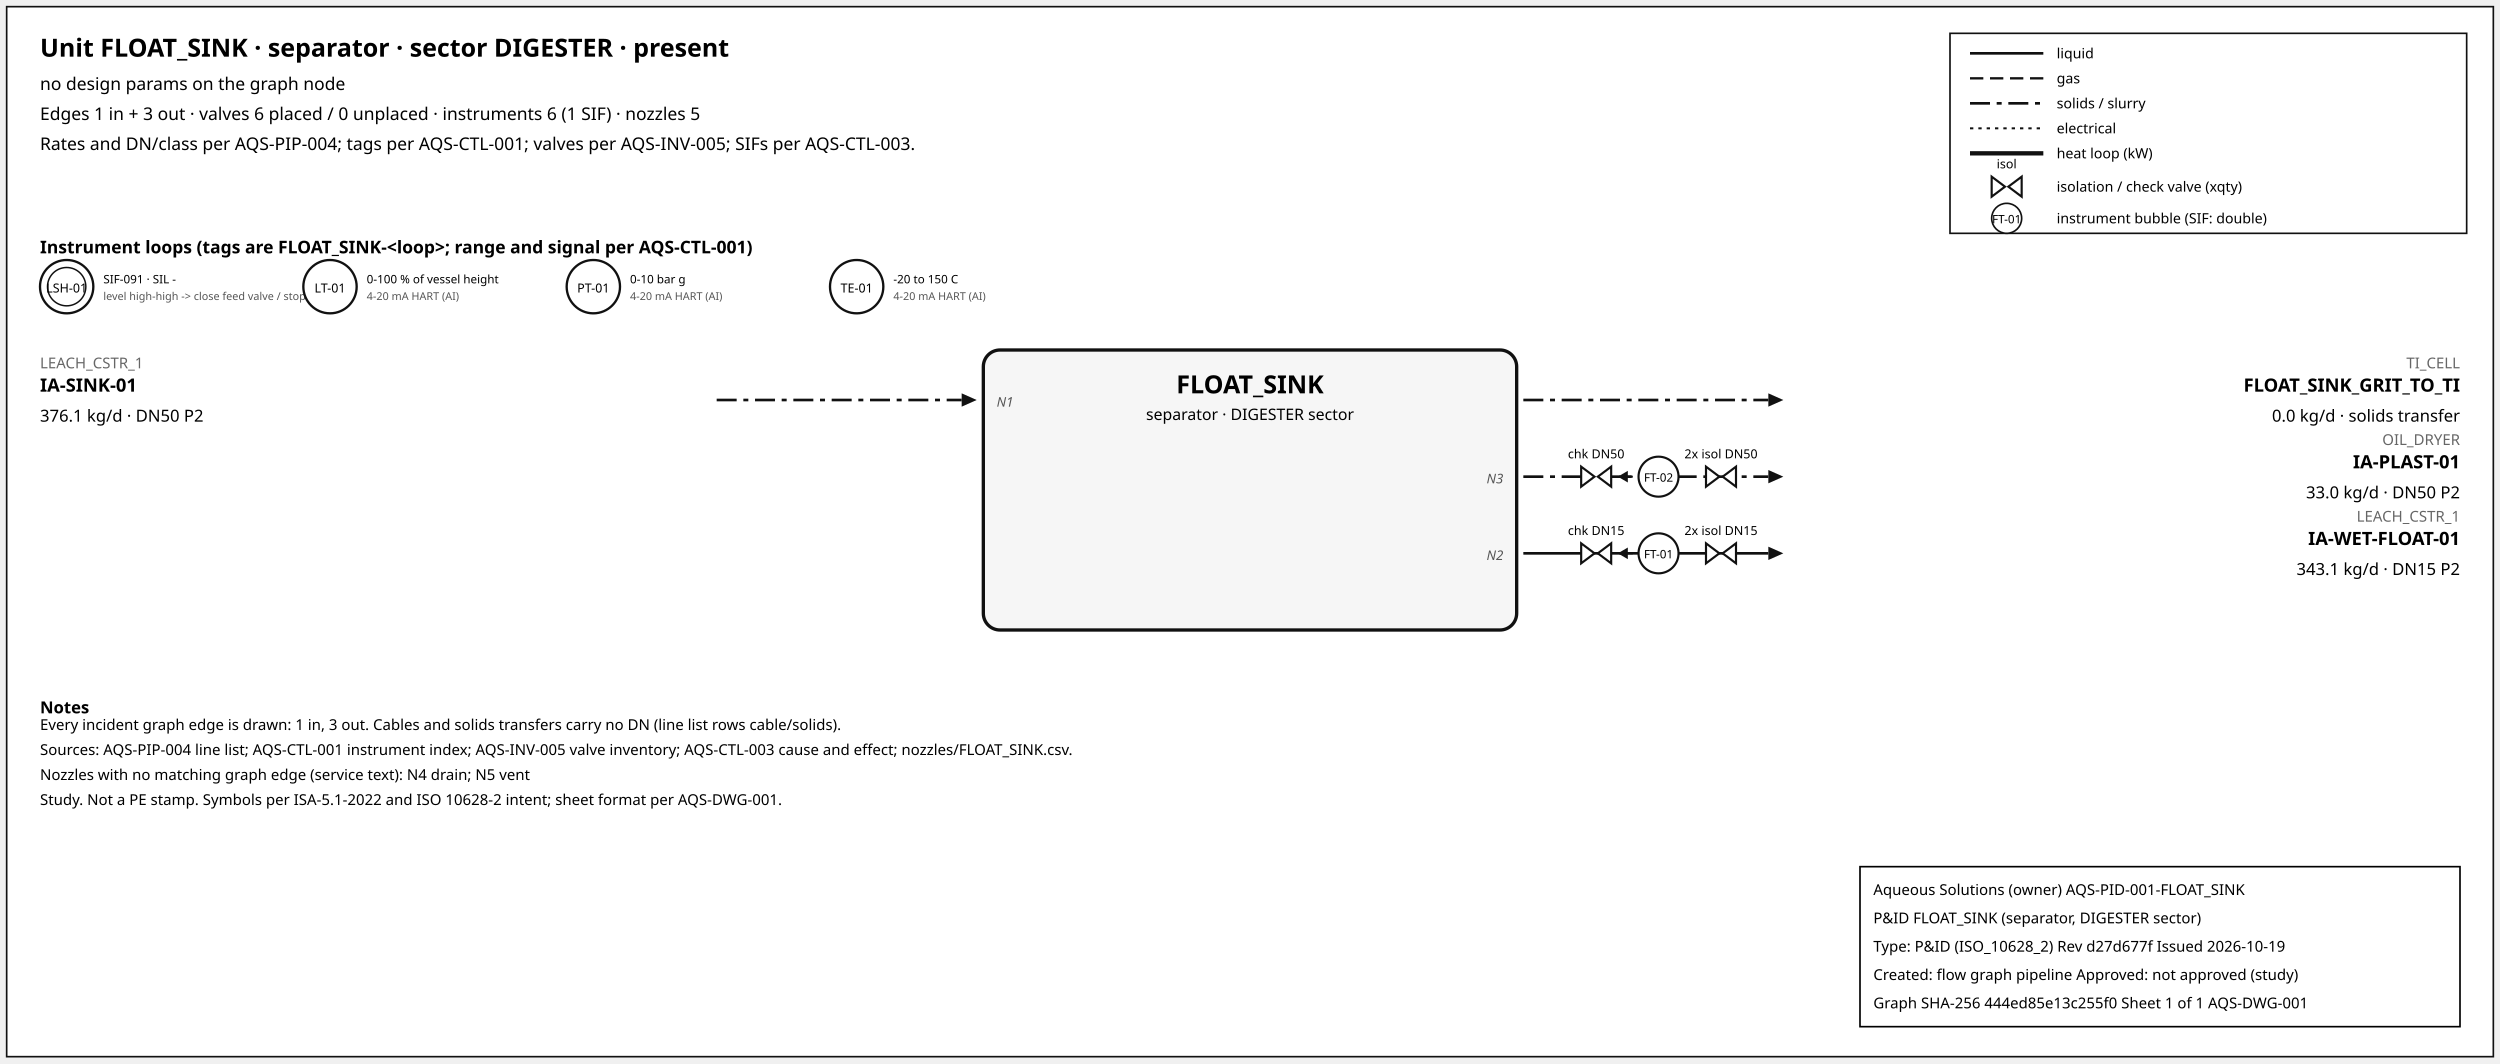
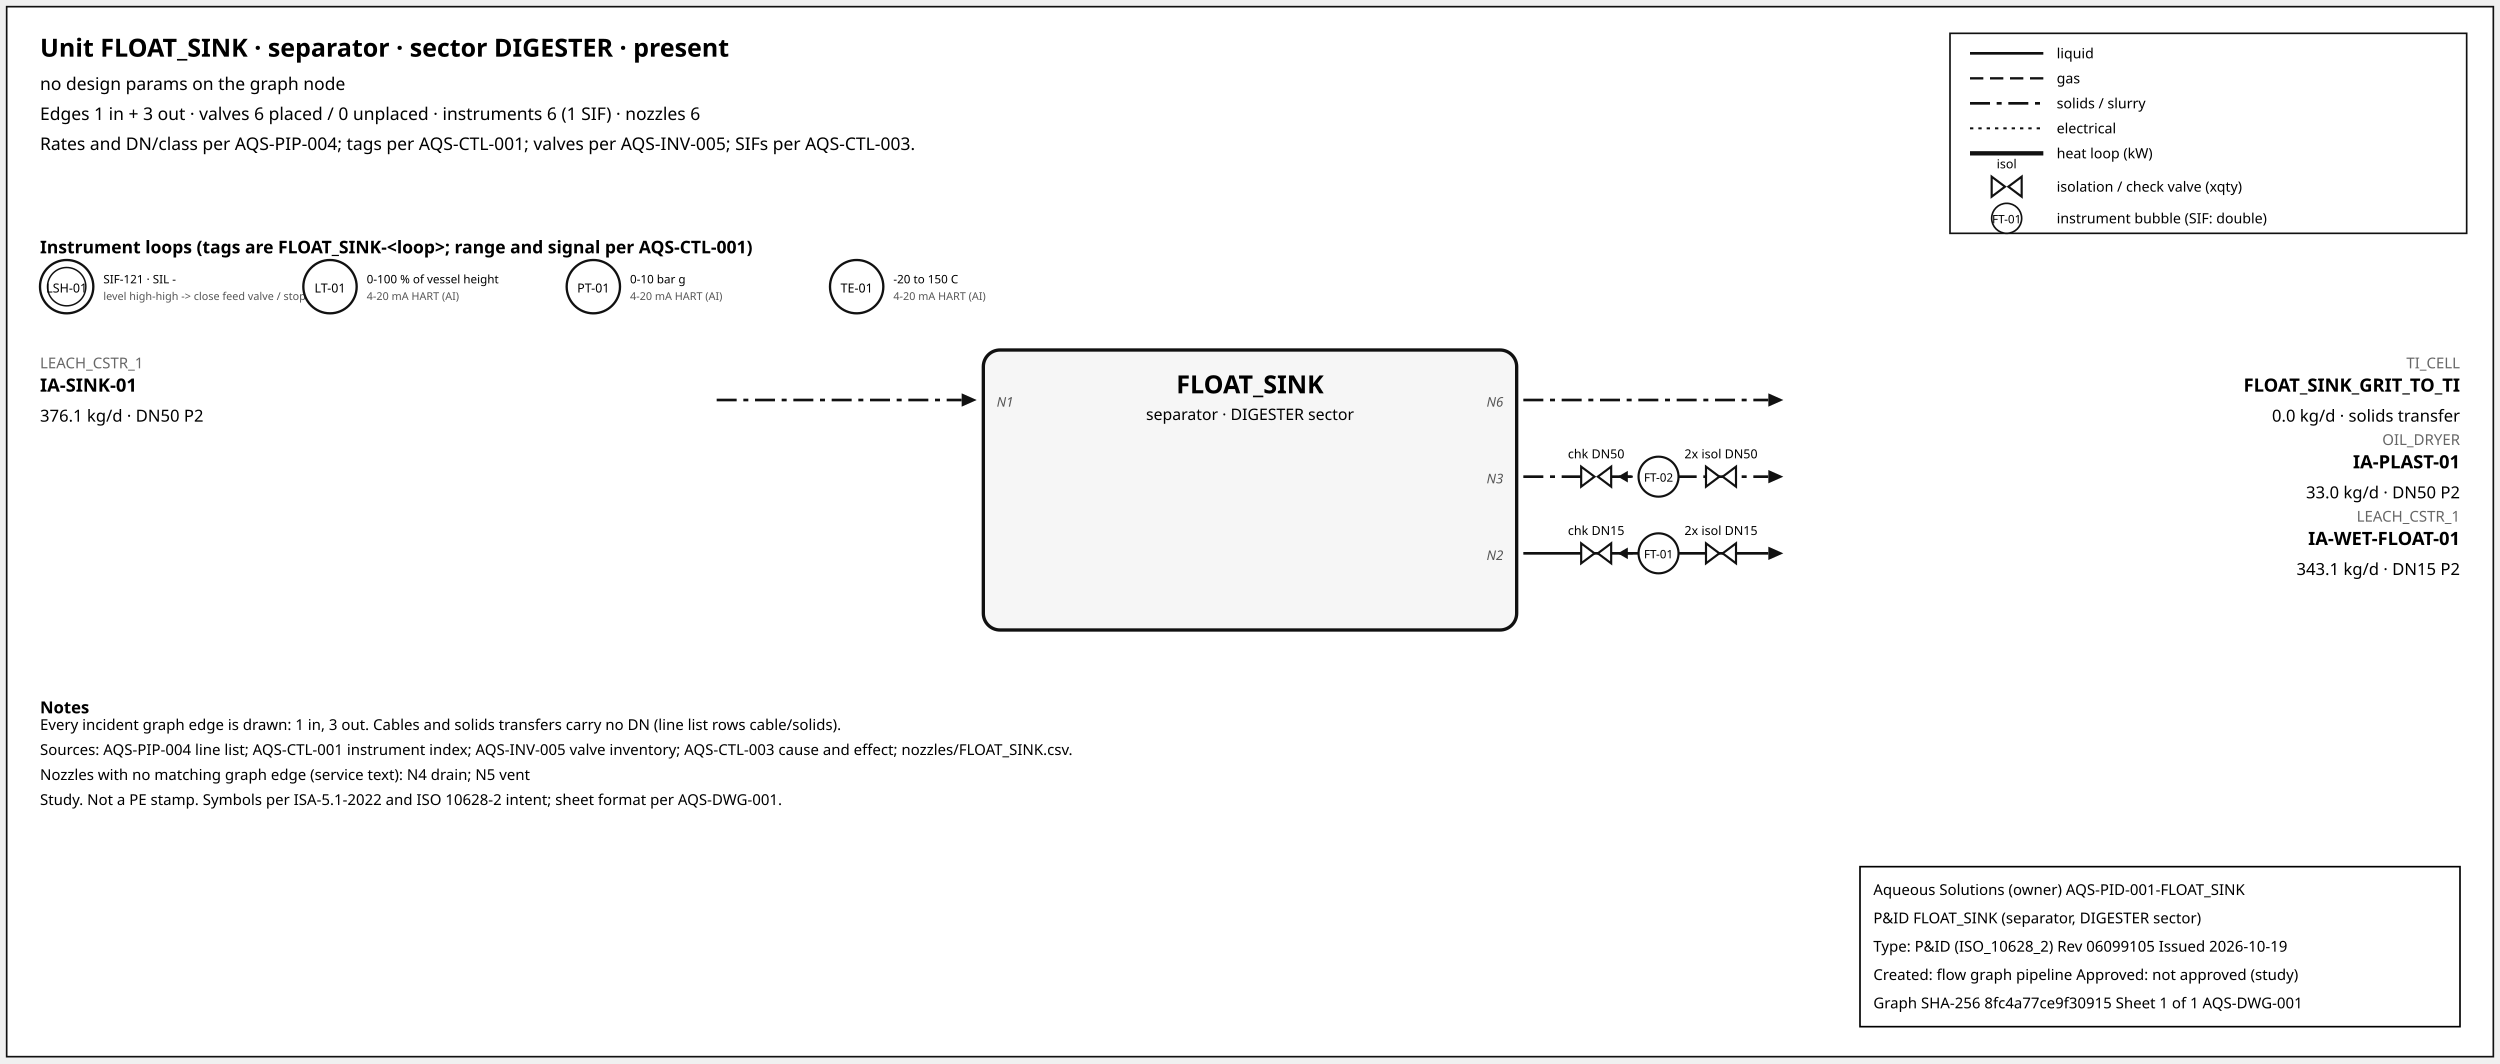
<svg xmlns="http://www.w3.org/2000/svg" width="1500" height="638" font-family="sans-serif">
  <rect x="4" y="4" width="1492" height="630" fill="white" stroke="#111" />
  <text x="24" y="34" font-size="15" font-weight="600">Unit FLOAT_SINK · separator · sector DIGESTER · present</text>
  <text x="24" y="54" font-size="10.5">no design params on the graph node</text>
-   <text x="24" y="72" font-size="10.5">Edges 1 in + 3 out · valves 6 placed / 0 unplaced · instruments 6 (1 SIF) · nozzles 5</text>
+   <text x="24" y="72" font-size="10.5">Edges 1 in + 3 out · valves 6 placed / 0 unplaced · instruments 6 (1 SIF) · nozzles 6</text>
  <text x="24" y="90" font-size="10.5">Rates and DN/class per AQS-PIP-004; tags per AQS-CTL-001; valves per AQS-INV-005; SIFs per AQS-CTL-003.</text>
  <rect x="1170" y="20" width="310" height="120" fill="white" stroke="#111" />
  <line x1="1182" y1="32" x2="1226" y2="32" stroke="#111" stroke-width="1.6" />
  <text x="1234" y="35" font-size="8.5">liquid</text>
  <line x1="1182" y1="47" x2="1226" y2="47" stroke="#111" stroke-width="1.4" stroke-dasharray="8,4" />
  <text x="1234" y="50" font-size="8.5">gas</text>
  <line x1="1182" y1="62" x2="1226" y2="62" stroke="#111" stroke-width="1.6" stroke-dasharray="12,4,3,4" />
  <text x="1234" y="65" font-size="8.5">solids / slurry</text>
  <line x1="1182" y1="77" x2="1226" y2="77" stroke="#111" stroke-width="1.2" stroke-dasharray="2,3" />
  <text x="1234" y="80" font-size="8.5">electrical</text>
  <line x1="1182" y1="92" x2="1226" y2="92" stroke="#111" stroke-width="2.6" />
  <text x="1234" y="95" font-size="8.5">heat loop (kW)</text>
  <path d="M 1195.0,106 L 1203.0,112 L 1195.0,118 Z M 1213.0,106 L 1205.0,112 L 1213.0,118 Z" fill="white" stroke="#111" stroke-width="1.3" />
  <text x="1204.0" y="101.0" font-size="7.5" text-anchor="middle">isol</text>
  <text x="1234" y="115" font-size="8.5">isolation / check valve (xqty)</text>
  <circle cx="1204" cy="131" r="9" fill="white" stroke="#111" />
  <text x="1204" y="134" font-size="7" text-anchor="middle">FT-01</text>
  <text x="1234" y="134" font-size="8.5">instrument bubble (SIF: double)</text>
  <text x="24" y="152" font-size="10.5" font-weight="600">Instrument loops (tags are FLOAT_SINK-&lt;loop&gt;; range and signal per AQS-CTL-001)</text>
  <circle cx="40" cy="172" r="16" fill="white" stroke="#111" stroke-width="1.4" />
  <circle cx="40" cy="172" r="11.5" fill="none" stroke="#111" stroke-width="0.9" />
  <text x="40" y="175.5" font-size="7.5" text-anchor="middle">LSH-01</text>
-   <text x="62" y="170" font-size="7">SIF-091 · SIL -</text>
+   <text x="62" y="170" font-size="7">SIF-121 · SIL -</text>
  <text x="62" y="180" font-size="6.5" fill="#555">level high-high -&gt; close feed valve / stop f</text>
  <circle cx="198" cy="172" r="16" fill="white" stroke="#111" stroke-width="1.4" />
  <text x="198" y="175.5" font-size="7.5" text-anchor="middle">LT-01</text>
  <text x="220" y="170" font-size="7">0-100 % of vessel height</text>
  <text x="220" y="180" font-size="6.5" fill="#555">4-20 mA HART (AI)</text>
  <circle cx="356" cy="172" r="16" fill="white" stroke="#111" stroke-width="1.4" />
  <text x="356" y="175.5" font-size="7.5" text-anchor="middle">PT-01</text>
  <text x="378" y="170" font-size="7">0-10 bar g</text>
  <text x="378" y="180" font-size="6.5" fill="#555">4-20 mA HART (AI)</text>
  <circle cx="514" cy="172" r="16" fill="white" stroke="#111" stroke-width="1.4" />
  <text x="514" y="175.5" font-size="7.5" text-anchor="middle">TE-01</text>
  <text x="536" y="170" font-size="7">-20 to 150 C</text>
  <text x="536" y="180" font-size="6.5" fill="#555">4-20 mA HART (AI)</text>
  <rect x="590" y="210" width="320" height="168" rx="10" fill="#f6f6f6" stroke="#111" stroke-width="2" />
  <text x="750.0" y="236" font-size="15" font-weight="700" text-anchor="middle">FLOAT_SINK</text>
  <text x="750.0" y="252" font-size="9.5" text-anchor="middle">separator · DIGESTER sector</text>
  <line x1="430" y1="240" x2="577" y2="240" stroke="#111" stroke-width="1.6" stroke-dasharray="12,4,3,4" class="edge-in" />
  <polygon points="586,240 577,236 577,244" fill="#111" />
  <text x="24" y="221" font-size="9" fill="#666" text-anchor="start">LEACH_CSTR_1</text>
  <text x="24" y="235" font-size="11" font-weight="600" text-anchor="start">IA-SINK-01</text>
  <text x="24" y="253" font-size="10" text-anchor="start">376.1 kg/d · DN50 P2</text>
  <text x="598" y="244" font-size="8" font-style="italic" fill="#555" text-anchor="start">N1</text>
  <line x1="914" y1="240" x2="1061" y2="240" stroke="#111" stroke-width="1.6" stroke-dasharray="12,4,3,4" class="edge-out" />
  <polygon points="1070,240 1061,236 1061,244" fill="#111" />
  <text x="1476" y="221" font-size="9" fill="#666" text-anchor="end">TI_CELL</text>
  <text x="1476" y="235" font-size="11" font-weight="600" text-anchor="end">FLOAT_SINK_GRIT_TO_TI</text>
  <text x="1476" y="253" font-size="10" text-anchor="end">0.0 kg/d · solids transfer</text>
+   <text x="902" y="244" font-size="8" font-style="italic" fill="#555" text-anchor="end">N6</text>
  <line x1="914" y1="286" x2="1061" y2="286" stroke="#111" stroke-width="1.6" stroke-dasharray="12,4,3,4" class="edge-out" />
  <polygon points="1070,286 1061,282 1061,290" fill="#111" />
  <text x="1476" y="267" font-size="9" fill="#666" text-anchor="end">OIL_DRYER</text>
  <text x="1476" y="281" font-size="11" font-weight="600" text-anchor="end">IA-PLAST-01</text>
  <text x="1476" y="299" font-size="10" text-anchor="end">33.0 kg/d · DN50 P2</text>
  <text x="902" y="290" font-size="8" font-style="italic" fill="#555" text-anchor="end">N3</text>
  <line x1="979.7" y1="286" x2="971.7" y2="286" stroke="#111" stroke-width="1.2" />
  <polygon points="970.7,286 976.7,282.5 976.7,289.5" fill="#111" />
  <path d="M 948.7,280 L 956.7,286 L 948.7,292 Z M 966.7,280 L 958.7,286 L 966.7,292 Z" fill="white" stroke="#111" stroke-width="1.3" />
  <text x="957.7" y="275.0" font-size="7.5" text-anchor="middle">chk DN50</text>
  <path d="M 1023.6,280 L 1031.6,286 L 1023.6,292 Z M 1041.6,280 L 1033.6,286 L 1041.6,292 Z" fill="white" stroke="#111" stroke-width="1.3" />
  <text x="1032.6" y="275.0" font-size="7.5" text-anchor="middle">2x isol DN50</text>
  <circle cx="995.12" cy="286" r="12" fill="white" stroke="#111" stroke-width="1.3" />
  <text x="995.12" y="289" font-size="7" text-anchor="middle">FT-02</text>
  <line x1="914" y1="332" x2="1061" y2="332" stroke="#111" stroke-width="1.6" class="edge-out" />
  <polygon points="1070,332 1061,328 1061,336" fill="#111" />
  <text x="1476" y="313" font-size="9" fill="#666" text-anchor="end">LEACH_CSTR_1</text>
  <text x="1476" y="327" font-size="11" font-weight="600" text-anchor="end">IA-WET-FLOAT-01</text>
  <text x="1476" y="345" font-size="10" text-anchor="end">343.1 kg/d · DN15 P2</text>
  <text x="902" y="336" font-size="8" font-style="italic" fill="#555" text-anchor="end">N2</text>
  <line x1="979.7" y1="332" x2="971.7" y2="332" stroke="#111" stroke-width="1.2" />
  <polygon points="970.7,332 976.7,328.5 976.7,335.5" fill="#111" />
  <path d="M 948.7,326 L 956.7,332 L 948.7,338 Z M 966.7,326 L 958.7,332 L 966.7,338 Z" fill="white" stroke="#111" stroke-width="1.3" />
  <text x="957.7" y="321.0" font-size="7.5" text-anchor="middle">chk DN15</text>
  <path d="M 1023.6,326 L 1031.6,332 L 1023.6,338 Z M 1041.6,326 L 1033.6,332 L 1041.6,338 Z" fill="white" stroke="#111" stroke-width="1.3" />
  <text x="1032.6" y="321.0" font-size="7.5" text-anchor="middle">2x isol DN15</text>
  <circle cx="995.12" cy="332" r="12" fill="white" stroke="#111" stroke-width="1.3" />
  <text x="995.12" y="335" font-size="7" text-anchor="middle">FT-01</text>
  <text x="24" y="428" font-size="10" font-weight="600">Notes</text>
  <text x="24" y="438" font-size="9">Every incident graph edge is drawn: 1 in, 3 out. Cables and solids transfers carry no DN (line list rows cable/solids).</text>
  <text x="24" y="453" font-size="9">Sources: AQS-PIP-004 line list; AQS-CTL-001 instrument index; AQS-INV-005 valve inventory; AQS-CTL-003 cause and effect; nozzles/FLOAT_SINK.csv.</text>
  <text x="24" y="468" font-size="9">Nozzles with no matching graph edge (service text): N4 drain; N5 vent</text>
  <text x="24" y="483" font-size="9">Study. Not a PE stamp. Symbols per ISA-5.1-2022 and ISO 10628-2 intent; sheet format per AQS-DWG-001.</text>
  <g id="aqs-title-block">
    <rect x="1116" y="520" width="360" height="96" fill="white" stroke="black" stroke-width="1" />
    <text x="1124" y="537" font-size="9">Aqueous Solutions (owner)   AQS-PID-001-FLOAT_SINK</text>
    <text x="1124" y="554" font-size="9">P&amp;ID FLOAT_SINK (separator, DIGESTER sector)</text>
-     <text x="1124" y="571" font-size="9">Type: P&amp;ID (ISO_10628_2)   Rev d27d677f   Issued 2026-10-19</text>
+     <text x="1124" y="571" font-size="9">Type: P&amp;ID (ISO_10628_2)   Rev 06099105   Issued 2026-10-19</text>
    <text x="1124" y="588" font-size="9">Created: flow graph pipeline   Approved: not approved (study)</text>
-     <text x="1124" y="605" font-size="9">Graph SHA-256 444ed85e13c255f0   Sheet 1 of 1   AQS-DWG-001</text>
+     <text x="1124" y="605" font-size="9">Graph SHA-256 8fc4a77ce9f30915   Sheet 1 of 1   AQS-DWG-001</text>
  </g>
</svg>
